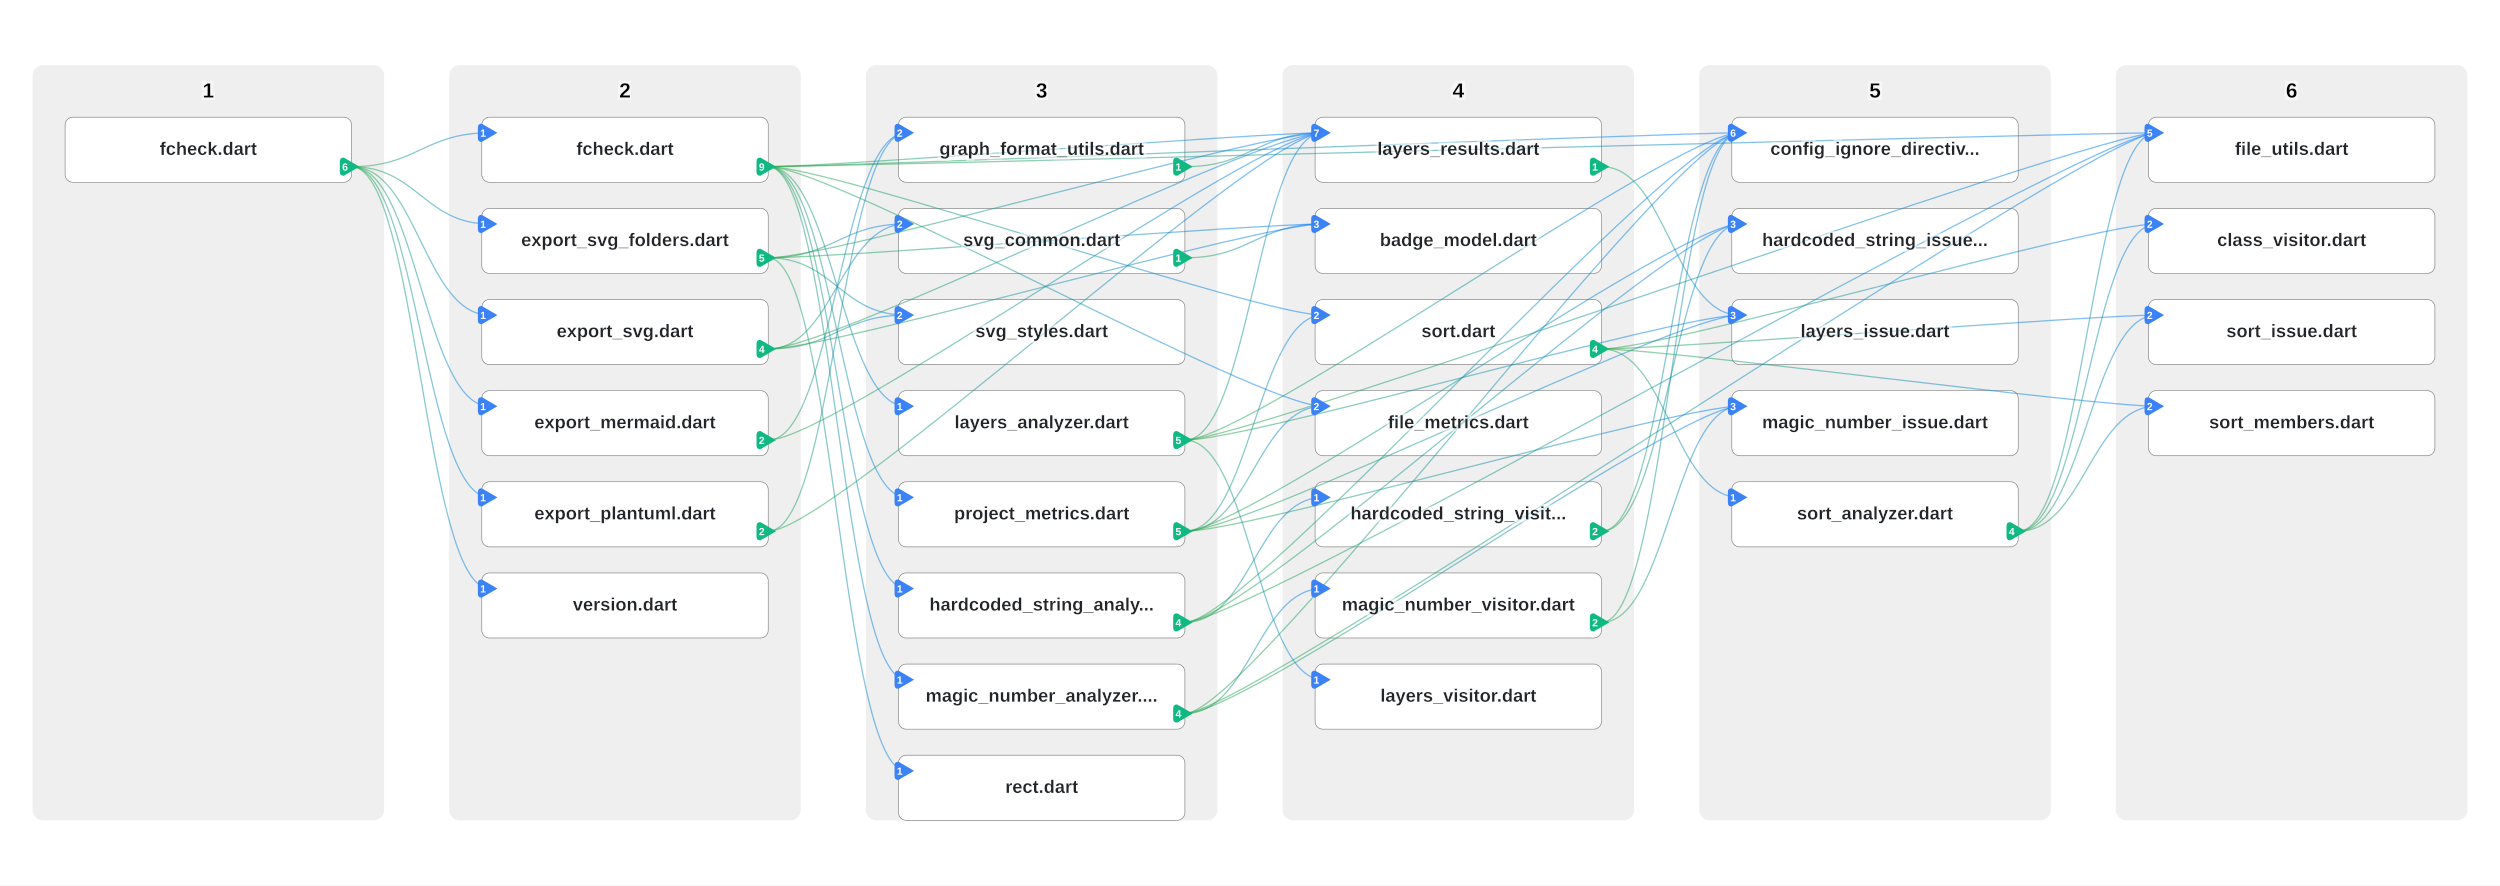
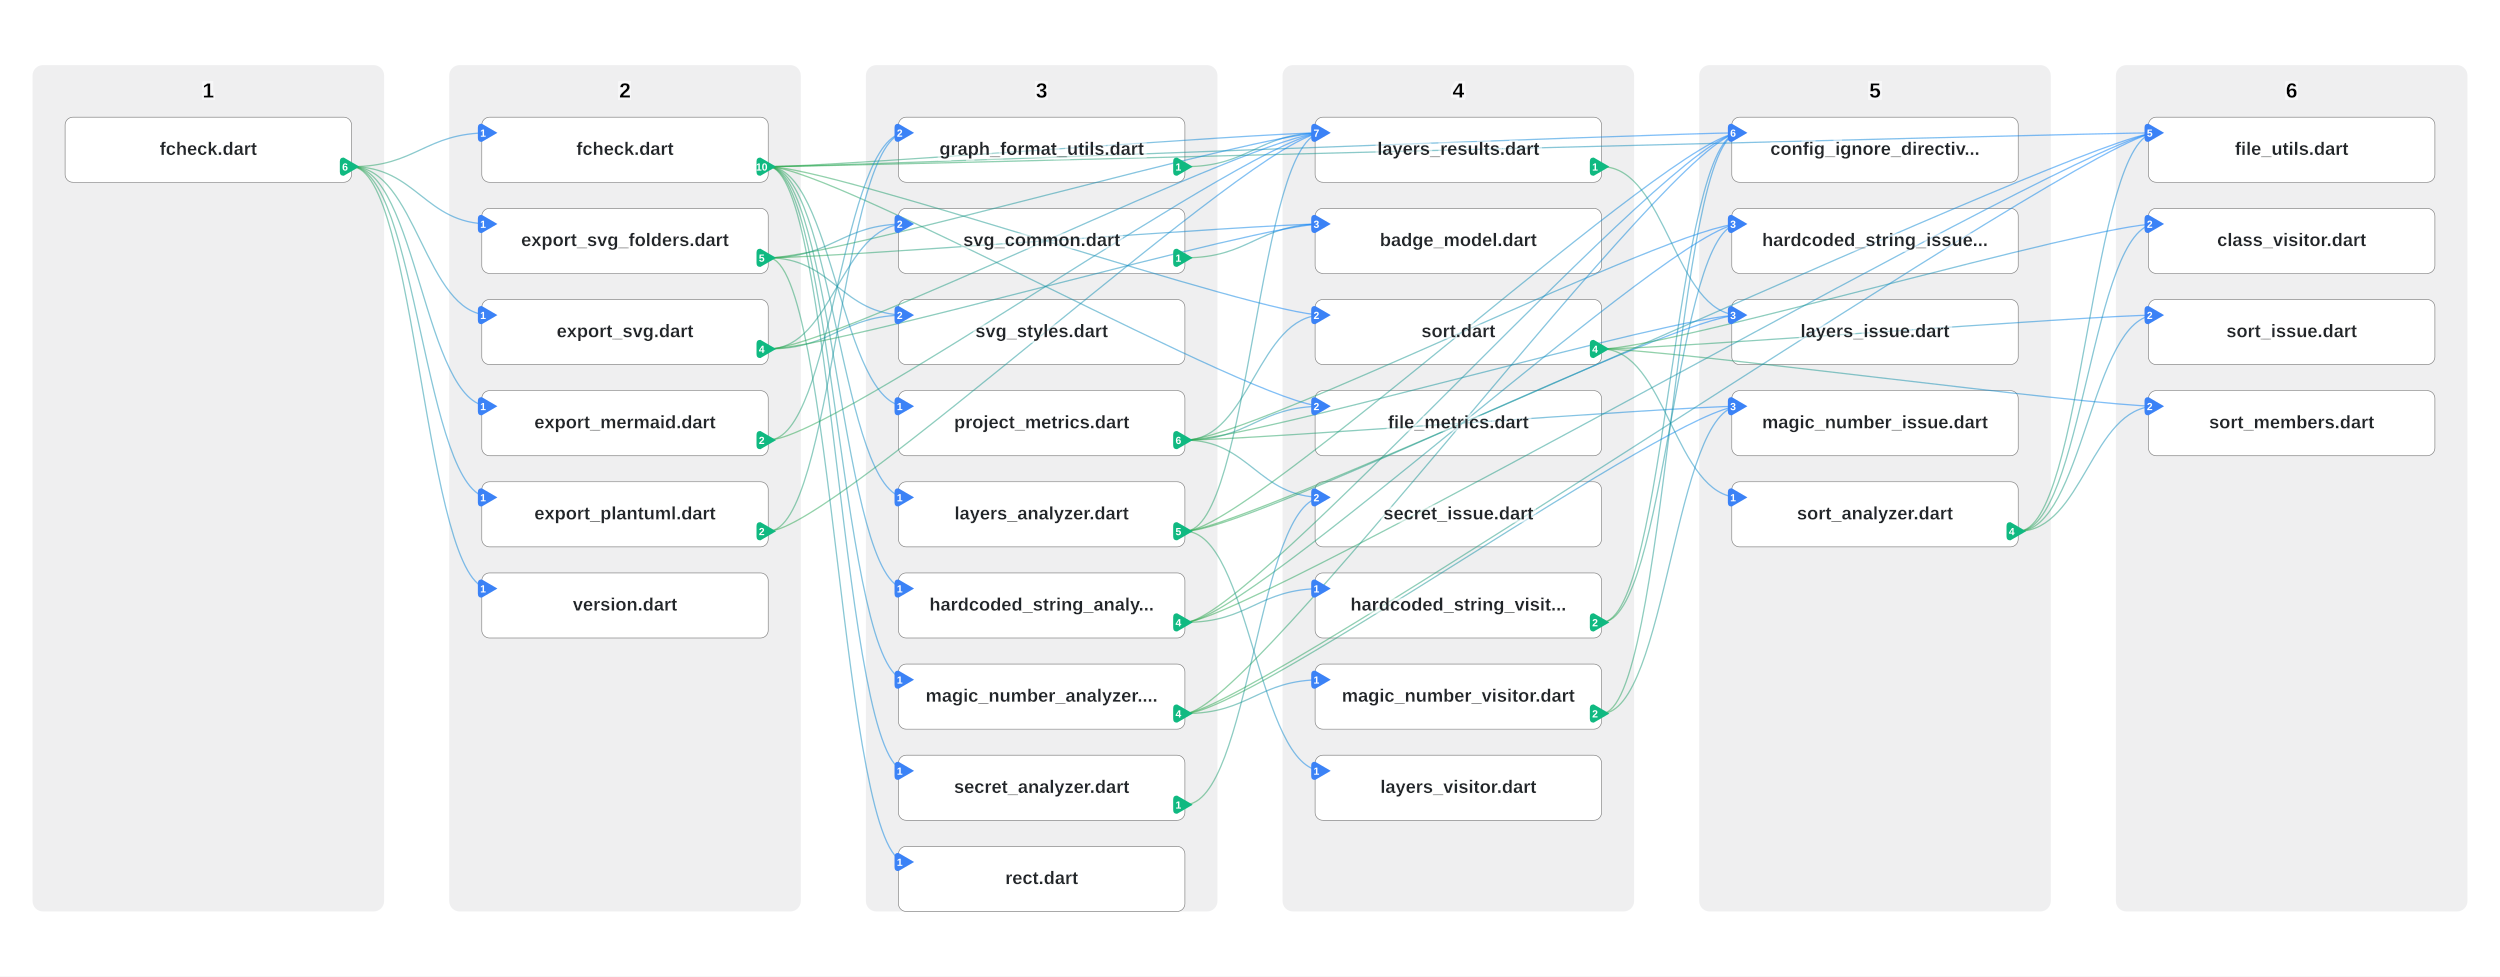
- <svg xmlns="http://www.w3.org/2000/svg" width="1920" height="680" viewBox="0 0 1920 680" font-family="Arial, Helvetica, sans-serif">
+ <svg xmlns="http://www.w3.org/2000/svg" width="1920" height="750" viewBox="0 0 1920 750" font-family="Arial, Helvetica, sans-serif">
  <defs>
    <filter id="whiteShadow" x="-20%" y="-20%" width="140%" height="140%">
      <feGaussianBlur in="SourceAlpha" stdDeviation="3" />
      <feOffset dx="0" dy="0" result="offsetblur" />
      <feFlood flood-color="white" flood-opacity="1" />
      <feComposite in2="offsetblur" operator="in" />
      <feMerge>
        <feMergeNode />
        <feMergeNode in="SourceGraphic" />
      </feMerge>
    </filter>
    <filter id="hierarchicalShadow" x="-20%" y="-20%" width="140%" height="140%">
      <feGaussianBlur in="SourceAlpha" stdDeviation="5" />
      <feOffset dx="2" dy="2" result="offsetblur" />
      <feFlood flood-color="rgba(0,0,0,0.1)" flood-opacity="0.8" />
      <feComposite in2="offsetblur" operator="in" />
      <feMerge>
        <feMergeNode />
        <feMergeNode in="SourceGraphic" />
      </feMerge>
    </filter>
    <filter id="outlineWhite">
      <feMorphology in="SourceAlpha" result="DILATED" operator="dilate" radius="2" />
      <feFlood flood-color="white" flood-opacity="0.5" result="WHITE" />
      <feComposite in="WHITE" in2="DILATED" operator="in" result="OUTLINE" />
      <feMerge>
        <feMergeNode in="OUTLINE" />
        <feMergeNode in="SourceGraphic" />
      </feMerge>
    </filter>
    <linearGradient id="horizontalGradient" x1="0%" y1="0%" x2="100%" y2="0%">
      <stop offset="0%" stop-color="#28a745" />
      <stop offset="100%" stop-color="#007bff" />
    </linearGradient>
    <linearGradient id="verticalGradient" x1="0%" y1="0%" x2="0%" y2="100%">
      <stop offset="0%" stop-color="#28a745" />
      <stop offset="100%" stop-color="#007bff" />
    </linearGradient>
  </defs>
  <style>  
  .layerBackground { 
    fill: rgba(52, 58, 64, 0.08);     
  }

  .layerBackground:hover { 
    fill: PaleGoldenRod ;
    transition: all 0.1s ease-in-out; 
  }

  .layerBackgroundVirtualFolder { 
    fill: rgba(52, 58, 64, 0.05); 
    stroke: gray; 
    stroke-width: 1; 
    stroke-dasharray: 4,4; 
  }

  .layerBackgroundVirtualFolder:hover { 
    fill: PaleGoldenRod ;
    stroke: gray; 
    stroke-width: 0; 
    stroke-dasharray: 4,4;
    transition: all 0.1s ease-in-out; 
  }
  
  .layerTitle { 
    fill: black; 
    font-size: 16px; 
    font-weight: bold; 
    text-anchor: middle; 
    filter: url(#outlineWhite); 
  }
  
  /* File node styles */
  .fileNode { 
    fill: white; 
    stroke: gray; 
    stroke-width: 0.5; 
    rx: 6; 
    ry: 6;    
  }
  
  .fileNode:hover {     
    fill: PaleGoldenRod;
    transition: all 0.1s ease-in-out; 
  }

  .nodeText { 
    fill: #212529; 
    font-size: 14px; 
    font-weight: 900; 
    text-anchor: middle; 
    dominant-baseline: middle; 
    filter: url(#outlineWhite); 
  }

  /* Unified edge styles */
  .edge { 
    fill: none; 
    stroke: url(#horizontalGradient); 
    stroke-width: 1; 
    opacity: 0.5;
    transition: all 0.1s ease-in-out; 
  }


  .edge:hover { 
    stroke: url(#horizontalGradient); 
    stroke-width: 3; 
    opacity: 1.0; 
  }
  
  .edgeVertical { 
    fill: none; 
    stroke: url(#verticalGradient); 
    stroke-width: 1; 
    opacity: 0.5; 
    transition: all 0.1s ease-in-out; 
  }
  
  .edgeVertical:hover { 
    stroke: url(#verticalGradient); 
    stroke-width: 3; 
    opacity: 1.0; 
  }
  
  /* Special edge styles */
  .cycleEdge { 
    fill: none; 
    stroke: red; 
    stroke-width: 5; 
    opacity: 0.9; 
  }
  
  .warningEdge { 
    fill: none; 
    stroke: orange; 
    stroke-width: 3; 
    opacity: 0.9; 
    transition: all 0.1s ease-in-out; 
  }
  
  .warningEdge:hover { 
    fill: none; 
    stroke: orange; 
    stroke-width: 5; 
    opacity: 1.0; 
  }
  
  /* Unified badge styles with '?' cursor */
  .badge { 
    font-size: 10px; 
    font-weight: bold; 
    fill: white; 
    text-anchor: middle; 
    dominant-baseline: middle; 
    cursor: help; 
    transition: all 0.1s ease-in-out; 
  }
  
  .badge:hover { 
    opacity: 0.8; 
  }
  
  /* Special styles */
  .folderTitleLayer { 
    pointer-events: none; 
    isolation: isolate; 
  }
</style>
  <rect width="100%" height="100%" fill="white" />
-   <rect x="25.0" y="50" width="270.0" height="580.0" rx="8.0" class="layerBackground" />
+   <rect x="25.0" y="50" width="270.0" height="650.0" rx="8.0" class="layerBackground" />
  <text x="160.0" y="75.0" class="layerTitle">1</text>
-   <rect x="345.0" y="50" width="270.0" height="580.0" rx="8.0" class="layerBackground" />
+   <rect x="345.0" y="50" width="270.0" height="650.0" rx="8.0" class="layerBackground" />
  <text x="480.0" y="75.0" class="layerTitle">2</text>
-   <rect x="665.0" y="50" width="270.0" height="580.0" rx="8.0" class="layerBackground" />
+   <rect x="665.0" y="50" width="270.0" height="650.0" rx="8.0" class="layerBackground" />
  <text x="800.0" y="75.0" class="layerTitle">3</text>
-   <rect x="985.0" y="50" width="270.0" height="580.0" rx="8.0" class="layerBackground" />
+   <rect x="985.0" y="50" width="270.0" height="650.0" rx="8.0" class="layerBackground" />
  <text x="1120.0" y="75.0" class="layerTitle">4</text>
-   <rect x="1305.0" y="50" width="270.0" height="580.0" rx="8.0" class="layerBackground" />
+   <rect x="1305.0" y="50" width="270.0" height="650.0" rx="8.0" class="layerBackground" />
  <text x="1440.0" y="75.0" class="layerTitle">5</text>
-   <rect x="1625.0" y="50" width="270.0" height="580.0" rx="8.0" class="layerBackground" />
+   <rect x="1625.0" y="50" width="270.0" height="650.0" rx="8.0" class="layerBackground" />
  <text x="1760.0" y="75.0" class="layerTitle">6</text>
  <rect x="50.0" y="90.0" width="220" height="50" class="fileNode" />
  <rect x="370.0" y="90.0" width="220" height="50" class="fileNode" />
  <rect x="370.0" y="160.0" width="220" height="50" class="fileNode" />
  <rect x="370.0" y="230.0" width="220" height="50" class="fileNode" />
  <rect x="370.0" y="300.0" width="220" height="50" class="fileNode" />
  <rect x="370.0" y="370.0" width="220" height="50" class="fileNode" />
  <rect x="370.0" y="440.0" width="220" height="50" class="fileNode" />
  <rect x="690.0" y="90.0" width="220" height="50" class="fileNode" />
  <rect x="690.0" y="160.0" width="220" height="50" class="fileNode" />
  <rect x="690.0" y="230.0" width="220" height="50" class="fileNode" />
  <rect x="690.0" y="300.0" width="220" height="50" class="fileNode" />
  <rect x="690.0" y="370.0" width="220" height="50" class="fileNode" />
  <rect x="690.0" y="440.0" width="220" height="50" class="fileNode" />
  <rect x="690.0" y="510.0" width="220" height="50" class="fileNode" />
  <rect x="690.0" y="580.0" width="220" height="50" class="fileNode" />
+   <rect x="690.0" y="650.0" width="220" height="50" class="fileNode" />
  <rect x="1010.0" y="90.0" width="220" height="50" class="fileNode" />
  <rect x="1010.0" y="160.0" width="220" height="50" class="fileNode" />
  <rect x="1010.0" y="230.0" width="220" height="50" class="fileNode" />
  <rect x="1010.0" y="300.0" width="220" height="50" class="fileNode" />
  <rect x="1010.0" y="370.0" width="220" height="50" class="fileNode" />
  <rect x="1010.0" y="440.0" width="220" height="50" class="fileNode" />
  <rect x="1010.0" y="510.0" width="220" height="50" class="fileNode" />
+   <rect x="1010.0" y="580.0" width="220" height="50" class="fileNode" />
  <rect x="1330.0" y="90.0" width="220" height="50" class="fileNode" />
  <rect x="1330.0" y="160.0" width="220" height="50" class="fileNode" />
  <rect x="1330.0" y="230.0" width="220" height="50" class="fileNode" />
  <rect x="1330.0" y="300.0" width="220" height="50" class="fileNode" />
  <rect x="1330.0" y="370.0" width="220" height="50" class="fileNode" />
  <rect x="1650.0" y="90.0" width="220" height="50" class="fileNode" />
  <rect x="1650.0" y="160.0" width="220" height="50" class="fileNode" />
  <rect x="1650.0" y="230.0" width="220" height="50" class="fileNode" />
  <rect x="1650.0" y="300.0" width="220" height="50" class="fileNode" />
  <g>
    <path d="M 270.0 128.0 C 320.0 128.0, 326.0 312.0, 376.0 312.0" class="edge" />
  </g>
  <g>
    <path d="M 270.0 128.0 C 320.0 128.0, 326.0 382.0, 376.0 382.0" class="edge" />
  </g>
  <g>
    <path d="M 270.0 128.0 C 320.0 128.0, 326.0 242.0, 376.0 242.0" class="edge" />
  </g>
  <g>
    <path d="M 270.0 128.0 C 320.0 128.0, 326.0 172.0, 376.0 172.0" class="edge" />
  </g>
  <g>
    <path d="M 270.0 128.0 C 320.0 128.0, 326.0 102.0, 376.0 102.0" class="edge" />
  </g>
  <g>
    <path d="M 270.0 128.0 C 320.0 128.0, 326.0 452.0, 376.0 452.0" class="edge" />
  </g>
  <g>
    <path d="M 590.0 128.0 C 640.0 128.0, 966.0 102.0, 1016.0 102.0" class="edge" />
  </g>
  <g>
    <path d="M 590.0 128.0 C 640.0 128.0, 966.0 312.0, 1016.0 312.0" class="edge" />
  </g>
  <g>
+     <path d="M 590.0 128.0 C 640.0 128.0, 646.0 592.0, 696.0 592.0" class="edge" />
+   </g>
+   <g>
    <path d="M 590.0 128.0 C 640.0 128.0, 646.0 452.0, 696.0 452.0" class="edge" />
  </g>
  <g>
+     <path d="M 590.0 128.0 C 640.0 128.0, 646.0 382.0, 696.0 382.0" class="edge" />
+   </g>
+   <g>
+     <path d="M 590.0 128.0 C 640.0 128.0, 646.0 522.0, 696.0 522.0" class="edge" />
+   </g>
+   <g>
+     <path d="M 590.0 128.0 C 640.0 128.0, 966.0 242.0, 1016.0 242.0" class="edge" />
+   </g>
+   <g>
    <path d="M 590.0 128.0 C 640.0 128.0, 646.0 312.0, 696.0 312.0" class="edge" />
  </g>
  <g>
-     <path d="M 590.0 128.0 C 640.0 128.0, 646.0 522.0, 696.0 522.0" class="edge" />
-   </g>
-   <g>
-     <path d="M 590.0 128.0 C 640.0 128.0, 966.0 242.0, 1016.0 242.0" class="edge" />
-   </g>
-   <g>
-     <path d="M 590.0 128.0 C 640.0 128.0, 646.0 382.0, 696.0 382.0" class="edge" />
-   </g>
-   <g>
    <path d="M 590.0 128.0 C 640.0 128.0, 1606.0 102.0, 1656.0 102.0" class="edge" />
  </g>
  <g>
    <path d="M 590.0 128.0 C 640.0 128.0, 1286.0 102.0, 1336.0 102.0" class="edge" />
  </g>
  <g>
-     <path d="M 910.0 408.0 C 960.0 408.0, 1286.0 172.0, 1336.0 172.0" class="edge" />
+     <path d="M 910.0 338.0 C 960.0 338.0, 1286.0 172.0, 1336.0 172.0" class="edge" />
+   </g>
+   <g>
+     <path d="M 910.0 338.0 C 960.0 338.0, 1286.0 242.0, 1336.0 242.0" class="edge" />
+   </g>
+   <g>
+     <path d="M 910.0 338.0 C 960.0 338.0, 966.0 312.0, 1016.0 312.0" class="edge" />
+   </g>
+   <g>
+     <path d="M 910.0 338.0 C 960.0 338.0, 966.0 382.0, 1016.0 382.0" class="edge" />
+   </g>
+   <g>
+     <path d="M 910.0 338.0 C 960.0 338.0, 1286.0 312.0, 1336.0 312.0" class="edge" />
+   </g>
+   <g>
+     <path d="M 910.0 338.0 C 960.0 338.0, 966.0 242.0, 1016.0 242.0" class="edge" />
+   </g>
+   <g>
+     <path d="M 1230.0 478.0 C 1280.0 478.0, 1286.0 172.0, 1336.0 172.0" class="edge" />
+   </g>
+   <g>
+     <path d="M 1230.0 478.0 C 1280.0 478.0, 1286.0 102.0, 1336.0 102.0" class="edge" />
+   </g>
+   <g>
+     <path d="M 910.0 478.0 C 960.0 478.0, 1606.0 102.0, 1656.0 102.0" class="edge" />
+   </g>
+   <g>
+     <path d="M 910.0 478.0 C 960.0 478.0, 1286.0 102.0, 1336.0 102.0" class="edge" />
+   </g>
+   <g>
+     <path d="M 910.0 478.0 C 960.0 478.0, 1286.0 172.0, 1336.0 172.0" class="edge" />
+   </g>
+   <g>
+     <path d="M 910.0 478.0 C 960.0 478.0, 966.0 452.0, 1016.0 452.0" class="edge" />
+   </g>
+   <g>
+     <path d="M 1230.0 128.0 C 1280.0 128.0, 1286.0 242.0, 1336.0 242.0" class="edge" />
+   </g>
+   <g>
+     <path d="M 910.0 408.0 C 960.0 408.0, 966.0 102.0, 1016.0 102.0" class="edge" />
+   </g>
+   <g>
+     <path d="M 910.0 408.0 C 960.0 408.0, 1606.0 102.0, 1656.0 102.0" class="edge" />
  </g>
  <g>
    <path d="M 910.0 408.0 C 960.0 408.0, 1286.0 242.0, 1336.0 242.0" class="edge" />
  </g>
  <g>
-     <path d="M 910.0 408.0 C 960.0 408.0, 966.0 312.0, 1016.0 312.0" class="edge" />
-   </g>
-   <g>
-     <path d="M 910.0 408.0 C 960.0 408.0, 1286.0 312.0, 1336.0 312.0" class="edge" />
-   </g>
-   <g>
-     <path d="M 910.0 408.0 C 960.0 408.0, 966.0 242.0, 1016.0 242.0" class="edge" />
-   </g>
-   <g>
-     <path d="M 1230.0 408.0 C 1280.0 408.0, 1286.0 172.0, 1336.0 172.0" class="edge" />
-   </g>
-   <g>
-     <path d="M 1230.0 408.0 C 1280.0 408.0, 1286.0 102.0, 1336.0 102.0" class="edge" />
-   </g>
-   <g>
-     <path d="M 910.0 478.0 C 960.0 478.0, 1606.0 102.0, 1656.0 102.0" class="edge" />
-   </g>
-   <g>
-     <path d="M 910.0 478.0 C 960.0 478.0, 1286.0 102.0, 1336.0 102.0" class="edge" />
-   </g>
-   <g>
-     <path d="M 910.0 478.0 C 960.0 478.0, 1286.0 172.0, 1336.0 172.0" class="edge" />
-   </g>
-   <g>
-     <path d="M 910.0 478.0 C 960.0 478.0, 966.0 382.0, 1016.0 382.0" class="edge" />
-   </g>
-   <g>
-     <path d="M 1230.0 128.0 C 1280.0 128.0, 1286.0 242.0, 1336.0 242.0" class="edge" />
-   </g>
-   <g>
-     <path d="M 910.0 338.0 C 960.0 338.0, 966.0 102.0, 1016.0 102.0" class="edge" />
-   </g>
-   <g>
-     <path d="M 910.0 338.0 C 960.0 338.0, 1606.0 102.0, 1656.0 102.0" class="edge" />
-   </g>
-   <g>
-     <path d="M 910.0 338.0 C 960.0 338.0, 1286.0 242.0, 1336.0 242.0" class="edge" />
-   </g>
-   <g>
-     <path d="M 910.0 338.0 C 960.0 338.0, 966.0 522.0, 1016.0 522.0" class="edge" />
-   </g>
-   <g>
-     <path d="M 910.0 338.0 C 960.0 338.0, 1286.0 102.0, 1336.0 102.0" class="edge" />
+     <path d="M 910.0 408.0 C 960.0 408.0, 966.0 592.0, 1016.0 592.0" class="edge" />
+   </g>
+   <g>
+     <path d="M 910.0 408.0 C 960.0 408.0, 1286.0 102.0, 1336.0 102.0" class="edge" />
  </g>
  <g>
    <path d="M 1230.0 268.0 C 1280.0 268.0, 1606.0 172.0, 1656.0 172.0" class="edge" />
  </g>
  <g>
    <path d="M 1230.0 268.0 C 1280.0 268.0, 1606.0 312.0, 1656.0 312.0" class="edge" />
  </g>
  <g>
    <path d="M 1230.0 268.0 C 1280.0 268.0, 1286.0 382.0, 1336.0 382.0" class="edge" />
  </g>
  <g>
    <path d="M 1230.0 268.0 C 1280.0 268.0, 1606.0 242.0, 1656.0 242.0" class="edge" />
  </g>
  <g>
    <path d="M 1550.0 408.0 C 1600.0 408.0, 1606.0 172.0, 1656.0 172.0" class="edge" />
  </g>
  <g>
    <path d="M 1550.0 408.0 C 1600.0 408.0, 1606.0 312.0, 1656.0 312.0" class="edge" />
  </g>
  <g>
    <path d="M 1550.0 408.0 C 1600.0 408.0, 1606.0 242.0, 1656.0 242.0" class="edge" />
  </g>
  <g>
    <path d="M 1550.0 408.0 C 1600.0 408.0, 1606.0 102.0, 1656.0 102.0" class="edge" />
  </g>
  <g>
-     <path d="M 1230.0 478.0 C 1280.0 478.0, 1286.0 312.0, 1336.0 312.0" class="edge" />
-   </g>
-   <g>
-     <path d="M 1230.0 478.0 C 1280.0 478.0, 1286.0 102.0, 1336.0 102.0" class="edge" />
+     <path d="M 910.0 618.0 C 960.0 618.0, 966.0 382.0, 1016.0 382.0" class="edge" />
+   </g>
+   <g>
+     <path d="M 1230.0 548.0 C 1280.0 548.0, 1286.0 312.0, 1336.0 312.0" class="edge" />
+   </g>
+   <g>
+     <path d="M 1230.0 548.0 C 1280.0 548.0, 1286.0 102.0, 1336.0 102.0" class="edge" />
  </g>
  <g>
    <path d="M 910.0 548.0 C 960.0 548.0, 1286.0 312.0, 1336.0 312.0" class="edge" />
  </g>
  <g>
-     <path d="M 910.0 548.0 C 960.0 548.0, 966.0 452.0, 1016.0 452.0" class="edge" />
+     <path d="M 910.0 548.0 C 960.0 548.0, 966.0 522.0, 1016.0 522.0" class="edge" />
  </g>
  <g>
    <path d="M 910.0 548.0 C 960.0 548.0, 1606.0 102.0, 1656.0 102.0" class="edge" />
  </g>
  <g>
    <path d="M 910.0 548.0 C 960.0 548.0, 1286.0 102.0, 1336.0 102.0" class="edge" />
  </g>
  <g>
    <path d="M 910.0 128.0 C 960.0 128.0, 966.0 102.0, 1016.0 102.0" class="edge" />
  </g>
  <g>
    <path d="M 910.0 198.0 C 960.0 198.0, 966.0 172.0, 1016.0 172.0" class="edge" />
  </g>
  <g>
    <path d="M 590.0 408.0 C 640.0 408.0, 646.0 102.0, 696.0 102.0" class="edge" />
  </g>
  <g>
    <path d="M 590.0 408.0 C 640.0 408.0, 966.0 102.0, 1016.0 102.0" class="edge" />
  </g>
  <g>
    <path d="M 590.0 198.0 C 640.0 198.0, 966.0 102.0, 1016.0 102.0" class="edge" />
  </g>
  <g>
-     <path d="M 590.0 198.0 C 640.0 198.0, 646.0 592.0, 696.0 592.0" class="edge" />
+     <path d="M 590.0 198.0 C 640.0 198.0, 646.0 662.0, 696.0 662.0" class="edge" />
  </g>
  <g>
    <path d="M 590.0 198.0 C 640.0 198.0, 646.0 172.0, 696.0 172.0" class="edge" />
  </g>
  <g>
    <path d="M 590.0 198.0 C 640.0 198.0, 646.0 242.0, 696.0 242.0" class="edge" />
  </g>
  <g>
    <path d="M 590.0 198.0 C 640.0 198.0, 966.0 172.0, 1016.0 172.0" class="edge" />
  </g>
  <g>
    <path d="M 590.0 268.0 C 640.0 268.0, 966.0 102.0, 1016.0 102.0" class="edge" />
  </g>
  <g>
    <path d="M 590.0 268.0 C 640.0 268.0, 646.0 172.0, 696.0 172.0" class="edge" />
  </g>
  <g>
    <path d="M 590.0 268.0 C 640.0 268.0, 646.0 242.0, 696.0 242.0" class="edge" />
  </g>
  <g>
    <path d="M 590.0 268.0 C 640.0 268.0, 966.0 172.0, 1016.0 172.0" class="edge" />
  </g>
  <g>
    <path d="M 590.0 338.0 C 640.0 338.0, 646.0 102.0, 696.0 102.0" class="edge" />
  </g>
  <g>
    <path d="M 590.0 338.0 C 640.0 338.0, 966.0 102.0, 1016.0 102.0" class="edge" />
  </g>
  <g class="outgoingBadge">
    <path d="M 276.0,128.0 L 264.0,121.0 Q 261.0,121.0 261.0,124.0 L 261.0,132.0 Q 261.0,135.0 264.0,135.0 Z" fill="#10b981" />
    <text x="265.0" y="131.0" text-anchor="middle" fill="white" font-size="8.0" font-weight="bold">6</text>
  </g>
  <text x="160.0" y="115.0" class="nodeText">fcheck.dart</text>
  <g class="incomingBadge">
    <path d="M 382.0,102.0 L 370.0,95.0 Q 367.0,95.0 367.0,98.0 L 367.0,106.0 Q 367.0,109.0 370.0,109.0 Z" fill="#3b82f6" />
    <text x="371.0" y="105.0" text-anchor="middle" fill="white" font-size="8.0" font-weight="bold">1</text>
  </g>
  <g class="outgoingBadge">
    <path d="M 596.0,128.0 L 584.0,121.0 Q 581.0,121.0 581.0,124.0 L 581.0,132.0 Q 581.0,135.0 584.0,135.0 Z" fill="#10b981" />
-     <text x="585.0" y="131.0" text-anchor="middle" fill="white" font-size="8.0" font-weight="bold">9</text>
+     <text x="585.0" y="131.0" text-anchor="middle" fill="white" font-size="8.0" font-weight="bold">10</text>
  </g>
  <text x="480.0" y="115.0" class="nodeText">fcheck.dart</text>
  <g class="incomingBadge">
    <path d="M 382.0,172.0 L 370.0,165.0 Q 367.0,165.0 367.0,168.0 L 367.0,176.0 Q 367.0,179.0 370.0,179.0 Z" fill="#3b82f6" />
    <text x="371.0" y="175.0" text-anchor="middle" fill="white" font-size="8.0" font-weight="bold">1</text>
  </g>
  <g class="outgoingBadge">
    <path d="M 596.0,198.0 L 584.0,191.0 Q 581.0,191.0 581.0,194.0 L 581.0,202.0 Q 581.0,205.0 584.0,205.0 Z" fill="#10b981" />
    <text x="585.0" y="201.0" text-anchor="middle" fill="white" font-size="8.0" font-weight="bold">5</text>
  </g>
  <text x="480.0" y="185.0" class="nodeText">export_svg_folders.dart</text>
  <g class="incomingBadge">
    <path d="M 382.0,242.0 L 370.0,235.0 Q 367.0,235.0 367.0,238.0 L 367.0,246.0 Q 367.0,249.0 370.0,249.0 Z" fill="#3b82f6" />
    <text x="371.0" y="245.0" text-anchor="middle" fill="white" font-size="8.0" font-weight="bold">1</text>
  </g>
  <g class="outgoingBadge">
    <path d="M 596.0,268.0 L 584.0,261.0 Q 581.0,261.0 581.0,264.0 L 581.0,272.0 Q 581.0,275.0 584.0,275.0 Z" fill="#10b981" />
    <text x="585.0" y="271.0" text-anchor="middle" fill="white" font-size="8.0" font-weight="bold">4</text>
  </g>
  <text x="480.0" y="255.0" class="nodeText">export_svg.dart</text>
  <g class="incomingBadge">
    <path d="M 382.0,312.0 L 370.0,305.0 Q 367.0,305.0 367.0,308.0 L 367.0,316.0 Q 367.0,319.0 370.0,319.0 Z" fill="#3b82f6" />
    <text x="371.0" y="315.0" text-anchor="middle" fill="white" font-size="8.0" font-weight="bold">1</text>
  </g>
  <g class="outgoingBadge">
    <path d="M 596.0,338.0 L 584.0,331.0 Q 581.0,331.0 581.0,334.0 L 581.0,342.0 Q 581.0,345.0 584.0,345.0 Z" fill="#10b981" />
    <text x="585.0" y="341.0" text-anchor="middle" fill="white" font-size="8.0" font-weight="bold">2</text>
  </g>
  <text x="480.0" y="325.0" class="nodeText">export_mermaid.dart</text>
  <g class="incomingBadge">
    <path d="M 382.0,382.0 L 370.0,375.0 Q 367.0,375.0 367.0,378.0 L 367.0,386.0 Q 367.0,389.0 370.0,389.0 Z" fill="#3b82f6" />
    <text x="371.0" y="385.0" text-anchor="middle" fill="white" font-size="8.0" font-weight="bold">1</text>
  </g>
  <g class="outgoingBadge">
    <path d="M 596.0,408.0 L 584.0,401.0 Q 581.0,401.0 581.0,404.0 L 581.0,412.0 Q 581.0,415.0 584.0,415.0 Z" fill="#10b981" />
    <text x="585.0" y="411.0" text-anchor="middle" fill="white" font-size="8.0" font-weight="bold">2</text>
  </g>
  <text x="480.0" y="395.0" class="nodeText">export_plantuml.dart</text>
  <g class="incomingBadge">
    <path d="M 382.0,452.0 L 370.0,445.0 Q 367.0,445.0 367.0,448.0 L 367.0,456.0 Q 367.0,459.0 370.0,459.0 Z" fill="#3b82f6" />
    <text x="371.0" y="455.0" text-anchor="middle" fill="white" font-size="8.0" font-weight="bold">1</text>
  </g>
  <text x="480.0" y="465.0" class="nodeText">version.dart</text>
  <g class="incomingBadge">
    <path d="M 702.0,102.0 L 690.0,95.0 Q 687.0,95.0 687.0,98.0 L 687.0,106.0 Q 687.0,109.0 690.0,109.0 Z" fill="#3b82f6" />
    <text x="691.0" y="105.0" text-anchor="middle" fill="white" font-size="8.0" font-weight="bold">2</text>
  </g>
  <g class="outgoingBadge">
    <path d="M 916.0,128.0 L 904.0,121.0 Q 901.0,121.0 901.0,124.0 L 901.0,132.0 Q 901.0,135.0 904.0,135.0 Z" fill="#10b981" />
    <text x="905.0" y="131.0" text-anchor="middle" fill="white" font-size="8.0" font-weight="bold">1</text>
  </g>
  <text x="800.0" y="115.0" class="nodeText">graph_format_utils.dart</text>
  <g class="incomingBadge">
    <path d="M 702.0,172.0 L 690.0,165.0 Q 687.0,165.0 687.0,168.0 L 687.0,176.0 Q 687.0,179.0 690.0,179.0 Z" fill="#3b82f6" />
    <text x="691.0" y="175.0" text-anchor="middle" fill="white" font-size="8.0" font-weight="bold">2</text>
  </g>
  <g class="outgoingBadge">
    <path d="M 916.0,198.0 L 904.0,191.0 Q 901.0,191.0 901.0,194.0 L 901.0,202.0 Q 901.0,205.0 904.0,205.0 Z" fill="#10b981" />
    <text x="905.0" y="201.0" text-anchor="middle" fill="white" font-size="8.0" font-weight="bold">1</text>
  </g>
  <text x="800.0" y="185.0" class="nodeText">svg_common.dart</text>
  <g class="incomingBadge">
    <path d="M 702.0,242.0 L 690.0,235.0 Q 687.0,235.0 687.0,238.0 L 687.0,246.0 Q 687.0,249.0 690.0,249.0 Z" fill="#3b82f6" />
    <text x="691.0" y="245.0" text-anchor="middle" fill="white" font-size="8.0" font-weight="bold">2</text>
  </g>
  <text x="800.0" y="255.0" class="nodeText">svg_styles.dart</text>
  <g class="incomingBadge">
    <path d="M 702.0,312.0 L 690.0,305.0 Q 687.0,305.0 687.0,308.0 L 687.0,316.0 Q 687.0,319.0 690.0,319.0 Z" fill="#3b82f6" />
    <text x="691.0" y="315.0" text-anchor="middle" fill="white" font-size="8.0" font-weight="bold">1</text>
  </g>
  <g class="outgoingBadge">
    <path d="M 916.0,338.0 L 904.0,331.0 Q 901.0,331.0 901.0,334.0 L 901.0,342.0 Q 901.0,345.0 904.0,345.0 Z" fill="#10b981" />
-     <text x="905.0" y="341.0" text-anchor="middle" fill="white" font-size="8.0" font-weight="bold">5</text>
-   </g>
-   <text x="800.0" y="325.0" class="nodeText">layers_analyzer.dart</text>
+     <text x="905.0" y="341.0" text-anchor="middle" fill="white" font-size="8.0" font-weight="bold">6</text>
+   </g>
+   <text x="800.0" y="325.0" class="nodeText">project_metrics.dart</text>
  <g class="incomingBadge">
    <path d="M 702.0,382.0 L 690.0,375.0 Q 687.0,375.0 687.0,378.0 L 687.0,386.0 Q 687.0,389.0 690.0,389.0 Z" fill="#3b82f6" />
    <text x="691.0" y="385.0" text-anchor="middle" fill="white" font-size="8.0" font-weight="bold">1</text>
  </g>
  <g class="outgoingBadge">
    <path d="M 916.0,408.0 L 904.0,401.0 Q 901.0,401.0 901.0,404.0 L 901.0,412.0 Q 901.0,415.0 904.0,415.0 Z" fill="#10b981" />
    <text x="905.0" y="411.0" text-anchor="middle" fill="white" font-size="8.0" font-weight="bold">5</text>
  </g>
-   <text x="800.0" y="395.0" class="nodeText">project_metrics.dart</text>
+   <text x="800.0" y="395.0" class="nodeText">layers_analyzer.dart</text>
  <g class="incomingBadge">
    <path d="M 702.0,452.0 L 690.0,445.0 Q 687.0,445.0 687.0,448.0 L 687.0,456.0 Q 687.0,459.0 690.0,459.0 Z" fill="#3b82f6" />
    <text x="691.0" y="455.0" text-anchor="middle" fill="white" font-size="8.0" font-weight="bold">1</text>
  </g>
  <g class="outgoingBadge">
    <path d="M 916.0,478.0 L 904.0,471.0 Q 901.0,471.0 901.0,474.0 L 901.0,482.0 Q 901.0,485.0 904.0,485.0 Z" fill="#10b981" />
    <text x="905.0" y="481.0" text-anchor="middle" fill="white" font-size="8.0" font-weight="bold">4</text>
  </g>
  <text x="800.0" y="465.0" class="nodeText">hardcoded_string_analy...</text>
  <g class="incomingBadge">
    <path d="M 702.0,522.0 L 690.0,515.0 Q 687.0,515.0 687.0,518.0 L 687.0,526.0 Q 687.0,529.0 690.0,529.0 Z" fill="#3b82f6" />
    <text x="691.0" y="525.0" text-anchor="middle" fill="white" font-size="8.0" font-weight="bold">1</text>
  </g>
  <g class="outgoingBadge">
    <path d="M 916.0,548.0 L 904.0,541.0 Q 901.0,541.0 901.0,544.0 L 901.0,552.0 Q 901.0,555.0 904.0,555.0 Z" fill="#10b981" />
    <text x="905.0" y="551.0" text-anchor="middle" fill="white" font-size="8.0" font-weight="bold">4</text>
  </g>
  <text x="800.0" y="535.0" class="nodeText">magic_number_analyzer....</text>
  <g class="incomingBadge">
    <path d="M 702.0,592.0 L 690.0,585.0 Q 687.0,585.0 687.0,588.0 L 687.0,596.0 Q 687.0,599.0 690.0,599.0 Z" fill="#3b82f6" />
    <text x="691.0" y="595.0" text-anchor="middle" fill="white" font-size="8.0" font-weight="bold">1</text>
  </g>
-   <text x="800.0" y="605.0" class="nodeText">rect.dart</text>
+   <g class="outgoingBadge">
+     <path d="M 916.0,618.0 L 904.0,611.0 Q 901.0,611.0 901.0,614.0 L 901.0,622.0 Q 901.0,625.0 904.0,625.0 Z" fill="#10b981" />
+     <text x="905.0" y="621.0" text-anchor="middle" fill="white" font-size="8.0" font-weight="bold">1</text>
+   </g>
+   <text x="800.0" y="605.0" class="nodeText">secret_analyzer.dart</text>
+   <g class="incomingBadge">
+     <path d="M 702.0,662.0 L 690.0,655.0 Q 687.0,655.0 687.0,658.0 L 687.0,666.0 Q 687.0,669.0 690.0,669.0 Z" fill="#3b82f6" />
+     <text x="691.0" y="665.0" text-anchor="middle" fill="white" font-size="8.0" font-weight="bold">1</text>
+   </g>
+   <text x="800.0" y="675.0" class="nodeText">rect.dart</text>
  <g class="incomingBadge">
    <path d="M 1022.0,102.0 L 1010.0,95.0 Q 1007.0,95.0 1007.0,98.0 L 1007.0,106.0 Q 1007.0,109.0 1010.0,109.0 Z" fill="#3b82f6" />
    <text x="1011.0" y="105.0" text-anchor="middle" fill="white" font-size="8.0" font-weight="bold">7</text>
  </g>
  <g class="outgoingBadge">
    <path d="M 1236.0,128.0 L 1224.0,121.0 Q 1221.0,121.0 1221.0,124.0 L 1221.0,132.0 Q 1221.0,135.0 1224.0,135.0 Z" fill="#10b981" />
    <text x="1225.0" y="131.0" text-anchor="middle" fill="white" font-size="8.0" font-weight="bold">1</text>
  </g>
  <text x="1120.0" y="115.0" class="nodeText">layers_results.dart</text>
  <g class="incomingBadge">
    <path d="M 1022.0,172.0 L 1010.0,165.0 Q 1007.0,165.0 1007.0,168.0 L 1007.0,176.0 Q 1007.0,179.0 1010.0,179.0 Z" fill="#3b82f6" />
    <text x="1011.0" y="175.0" text-anchor="middle" fill="white" font-size="8.0" font-weight="bold">3</text>
  </g>
  <text x="1120.0" y="185.0" class="nodeText">badge_model.dart</text>
  <g class="incomingBadge">
    <path d="M 1022.0,242.0 L 1010.0,235.0 Q 1007.0,235.0 1007.0,238.0 L 1007.0,246.0 Q 1007.0,249.0 1010.0,249.0 Z" fill="#3b82f6" />
    <text x="1011.0" y="245.0" text-anchor="middle" fill="white" font-size="8.0" font-weight="bold">2</text>
  </g>
  <g class="outgoingBadge">
    <path d="M 1236.0,268.0 L 1224.0,261.0 Q 1221.0,261.0 1221.0,264.0 L 1221.0,272.0 Q 1221.0,275.0 1224.0,275.0 Z" fill="#10b981" />
    <text x="1225.0" y="271.0" text-anchor="middle" fill="white" font-size="8.0" font-weight="bold">4</text>
  </g>
  <text x="1120.0" y="255.0" class="nodeText">sort.dart</text>
  <g class="incomingBadge">
    <path d="M 1022.0,312.0 L 1010.0,305.0 Q 1007.0,305.0 1007.0,308.0 L 1007.0,316.0 Q 1007.0,319.0 1010.0,319.0 Z" fill="#3b82f6" />
    <text x="1011.0" y="315.0" text-anchor="middle" fill="white" font-size="8.0" font-weight="bold">2</text>
  </g>
  <text x="1120.0" y="325.0" class="nodeText">file_metrics.dart</text>
  <g class="incomingBadge">
    <path d="M 1022.0,382.0 L 1010.0,375.0 Q 1007.0,375.0 1007.0,378.0 L 1007.0,386.0 Q 1007.0,389.0 1010.0,389.0 Z" fill="#3b82f6" />
-     <text x="1011.0" y="385.0" text-anchor="middle" fill="white" font-size="8.0" font-weight="bold">1</text>
-   </g>
-   <g class="outgoingBadge">
-     <path d="M 1236.0,408.0 L 1224.0,401.0 Q 1221.0,401.0 1221.0,404.0 L 1221.0,412.0 Q 1221.0,415.0 1224.0,415.0 Z" fill="#10b981" />
-     <text x="1225.0" y="411.0" text-anchor="middle" fill="white" font-size="8.0" font-weight="bold">2</text>
-   </g>
-   <text x="1120.0" y="395.0" class="nodeText">hardcoded_string_visit...</text>
+     <text x="1011.0" y="385.0" text-anchor="middle" fill="white" font-size="8.0" font-weight="bold">2</text>
+   </g>
+   <text x="1120.0" y="395.0" class="nodeText">secret_issue.dart</text>
  <g class="incomingBadge">
    <path d="M 1022.0,452.0 L 1010.0,445.0 Q 1007.0,445.0 1007.0,448.0 L 1007.0,456.0 Q 1007.0,459.0 1010.0,459.0 Z" fill="#3b82f6" />
    <text x="1011.0" y="455.0" text-anchor="middle" fill="white" font-size="8.0" font-weight="bold">1</text>
  </g>
  <g class="outgoingBadge">
    <path d="M 1236.0,478.0 L 1224.0,471.0 Q 1221.0,471.0 1221.0,474.0 L 1221.0,482.0 Q 1221.0,485.0 1224.0,485.0 Z" fill="#10b981" />
    <text x="1225.0" y="481.0" text-anchor="middle" fill="white" font-size="8.0" font-weight="bold">2</text>
  </g>
-   <text x="1120.0" y="465.0" class="nodeText">magic_number_visitor.dart</text>
+   <text x="1120.0" y="465.0" class="nodeText">hardcoded_string_visit...</text>
  <g class="incomingBadge">
    <path d="M 1022.0,522.0 L 1010.0,515.0 Q 1007.0,515.0 1007.0,518.0 L 1007.0,526.0 Q 1007.0,529.0 1010.0,529.0 Z" fill="#3b82f6" />
    <text x="1011.0" y="525.0" text-anchor="middle" fill="white" font-size="8.0" font-weight="bold">1</text>
  </g>
-   <text x="1120.0" y="535.0" class="nodeText">layers_visitor.dart</text>
+   <g class="outgoingBadge">
+     <path d="M 1236.0,548.0 L 1224.0,541.0 Q 1221.0,541.0 1221.0,544.0 L 1221.0,552.0 Q 1221.0,555.0 1224.0,555.0 Z" fill="#10b981" />
+     <text x="1225.0" y="551.0" text-anchor="middle" fill="white" font-size="8.0" font-weight="bold">2</text>
+   </g>
+   <text x="1120.0" y="535.0" class="nodeText">magic_number_visitor.dart</text>
+   <g class="incomingBadge">
+     <path d="M 1022.0,592.0 L 1010.0,585.0 Q 1007.0,585.0 1007.0,588.0 L 1007.0,596.0 Q 1007.0,599.0 1010.0,599.0 Z" fill="#3b82f6" />
+     <text x="1011.0" y="595.0" text-anchor="middle" fill="white" font-size="8.0" font-weight="bold">1</text>
+   </g>
+   <text x="1120.0" y="605.0" class="nodeText">layers_visitor.dart</text>
  <g class="incomingBadge">
    <path d="M 1342.0,102.0 L 1330.0,95.0 Q 1327.0,95.0 1327.0,98.0 L 1327.0,106.0 Q 1327.0,109.0 1330.0,109.0 Z" fill="#3b82f6" />
    <text x="1331.0" y="105.0" text-anchor="middle" fill="white" font-size="8.0" font-weight="bold">6</text>
  </g>
  <text x="1440.0" y="115.0" class="nodeText">config_ignore_directiv...</text>
  <g class="incomingBadge">
    <path d="M 1342.0,172.0 L 1330.0,165.0 Q 1327.0,165.0 1327.0,168.0 L 1327.0,176.0 Q 1327.0,179.0 1330.0,179.0 Z" fill="#3b82f6" />
    <text x="1331.0" y="175.0" text-anchor="middle" fill="white" font-size="8.0" font-weight="bold">3</text>
  </g>
  <text x="1440.0" y="185.0" class="nodeText">hardcoded_string_issue...</text>
  <g class="incomingBadge">
    <path d="M 1342.0,242.0 L 1330.0,235.0 Q 1327.0,235.0 1327.0,238.0 L 1327.0,246.0 Q 1327.0,249.0 1330.0,249.0 Z" fill="#3b82f6" />
    <text x="1331.0" y="245.0" text-anchor="middle" fill="white" font-size="8.0" font-weight="bold">3</text>
  </g>
  <text x="1440.0" y="255.0" class="nodeText">layers_issue.dart</text>
  <g class="incomingBadge">
    <path d="M 1342.0,312.0 L 1330.0,305.0 Q 1327.0,305.0 1327.0,308.0 L 1327.0,316.0 Q 1327.0,319.0 1330.0,319.0 Z" fill="#3b82f6" />
    <text x="1331.0" y="315.0" text-anchor="middle" fill="white" font-size="8.0" font-weight="bold">3</text>
  </g>
  <text x="1440.0" y="325.0" class="nodeText">magic_number_issue.dart</text>
  <g class="incomingBadge">
    <path d="M 1342.0,382.0 L 1330.0,375.0 Q 1327.0,375.0 1327.0,378.0 L 1327.0,386.0 Q 1327.0,389.0 1330.0,389.0 Z" fill="#3b82f6" />
    <text x="1331.0" y="385.0" text-anchor="middle" fill="white" font-size="8.0" font-weight="bold">1</text>
  </g>
  <g class="outgoingBadge">
    <path d="M 1556.0,408.0 L 1544.0,401.0 Q 1541.0,401.0 1541.0,404.0 L 1541.0,412.0 Q 1541.0,415.0 1544.0,415.0 Z" fill="#10b981" />
    <text x="1545.0" y="411.0" text-anchor="middle" fill="white" font-size="8.0" font-weight="bold">4</text>
  </g>
  <text x="1440.0" y="395.0" class="nodeText">sort_analyzer.dart</text>
  <g class="incomingBadge">
    <path d="M 1662.0,102.0 L 1650.0,95.0 Q 1647.0,95.0 1647.0,98.0 L 1647.0,106.0 Q 1647.0,109.0 1650.0,109.0 Z" fill="#3b82f6" />
    <text x="1651.0" y="105.0" text-anchor="middle" fill="white" font-size="8.0" font-weight="bold">5</text>
  </g>
  <text x="1760.0" y="115.0" class="nodeText">file_utils.dart</text>
  <g class="incomingBadge">
    <path d="M 1662.0,172.0 L 1650.0,165.0 Q 1647.0,165.0 1647.0,168.0 L 1647.0,176.0 Q 1647.0,179.0 1650.0,179.0 Z" fill="#3b82f6" />
    <text x="1651.0" y="175.0" text-anchor="middle" fill="white" font-size="8.0" font-weight="bold">2</text>
  </g>
  <text x="1760.0" y="185.0" class="nodeText">class_visitor.dart</text>
  <g class="incomingBadge">
    <path d="M 1662.0,242.0 L 1650.0,235.0 Q 1647.0,235.0 1647.0,238.0 L 1647.0,246.0 Q 1647.0,249.0 1650.0,249.0 Z" fill="#3b82f6" />
    <text x="1651.0" y="245.0" text-anchor="middle" fill="white" font-size="8.0" font-weight="bold">2</text>
  </g>
  <text x="1760.0" y="255.0" class="nodeText">sort_issue.dart</text>
  <g class="incomingBadge">
    <path d="M 1662.0,312.0 L 1650.0,305.0 Q 1647.0,305.0 1647.0,308.0 L 1647.0,316.0 Q 1647.0,319.0 1650.0,319.0 Z" fill="#3b82f6" />
    <text x="1651.0" y="315.0" text-anchor="middle" fill="white" font-size="8.0" font-weight="bold">2</text>
  </g>
  <text x="1760.0" y="325.0" class="nodeText">sort_members.dart</text>
</svg>
